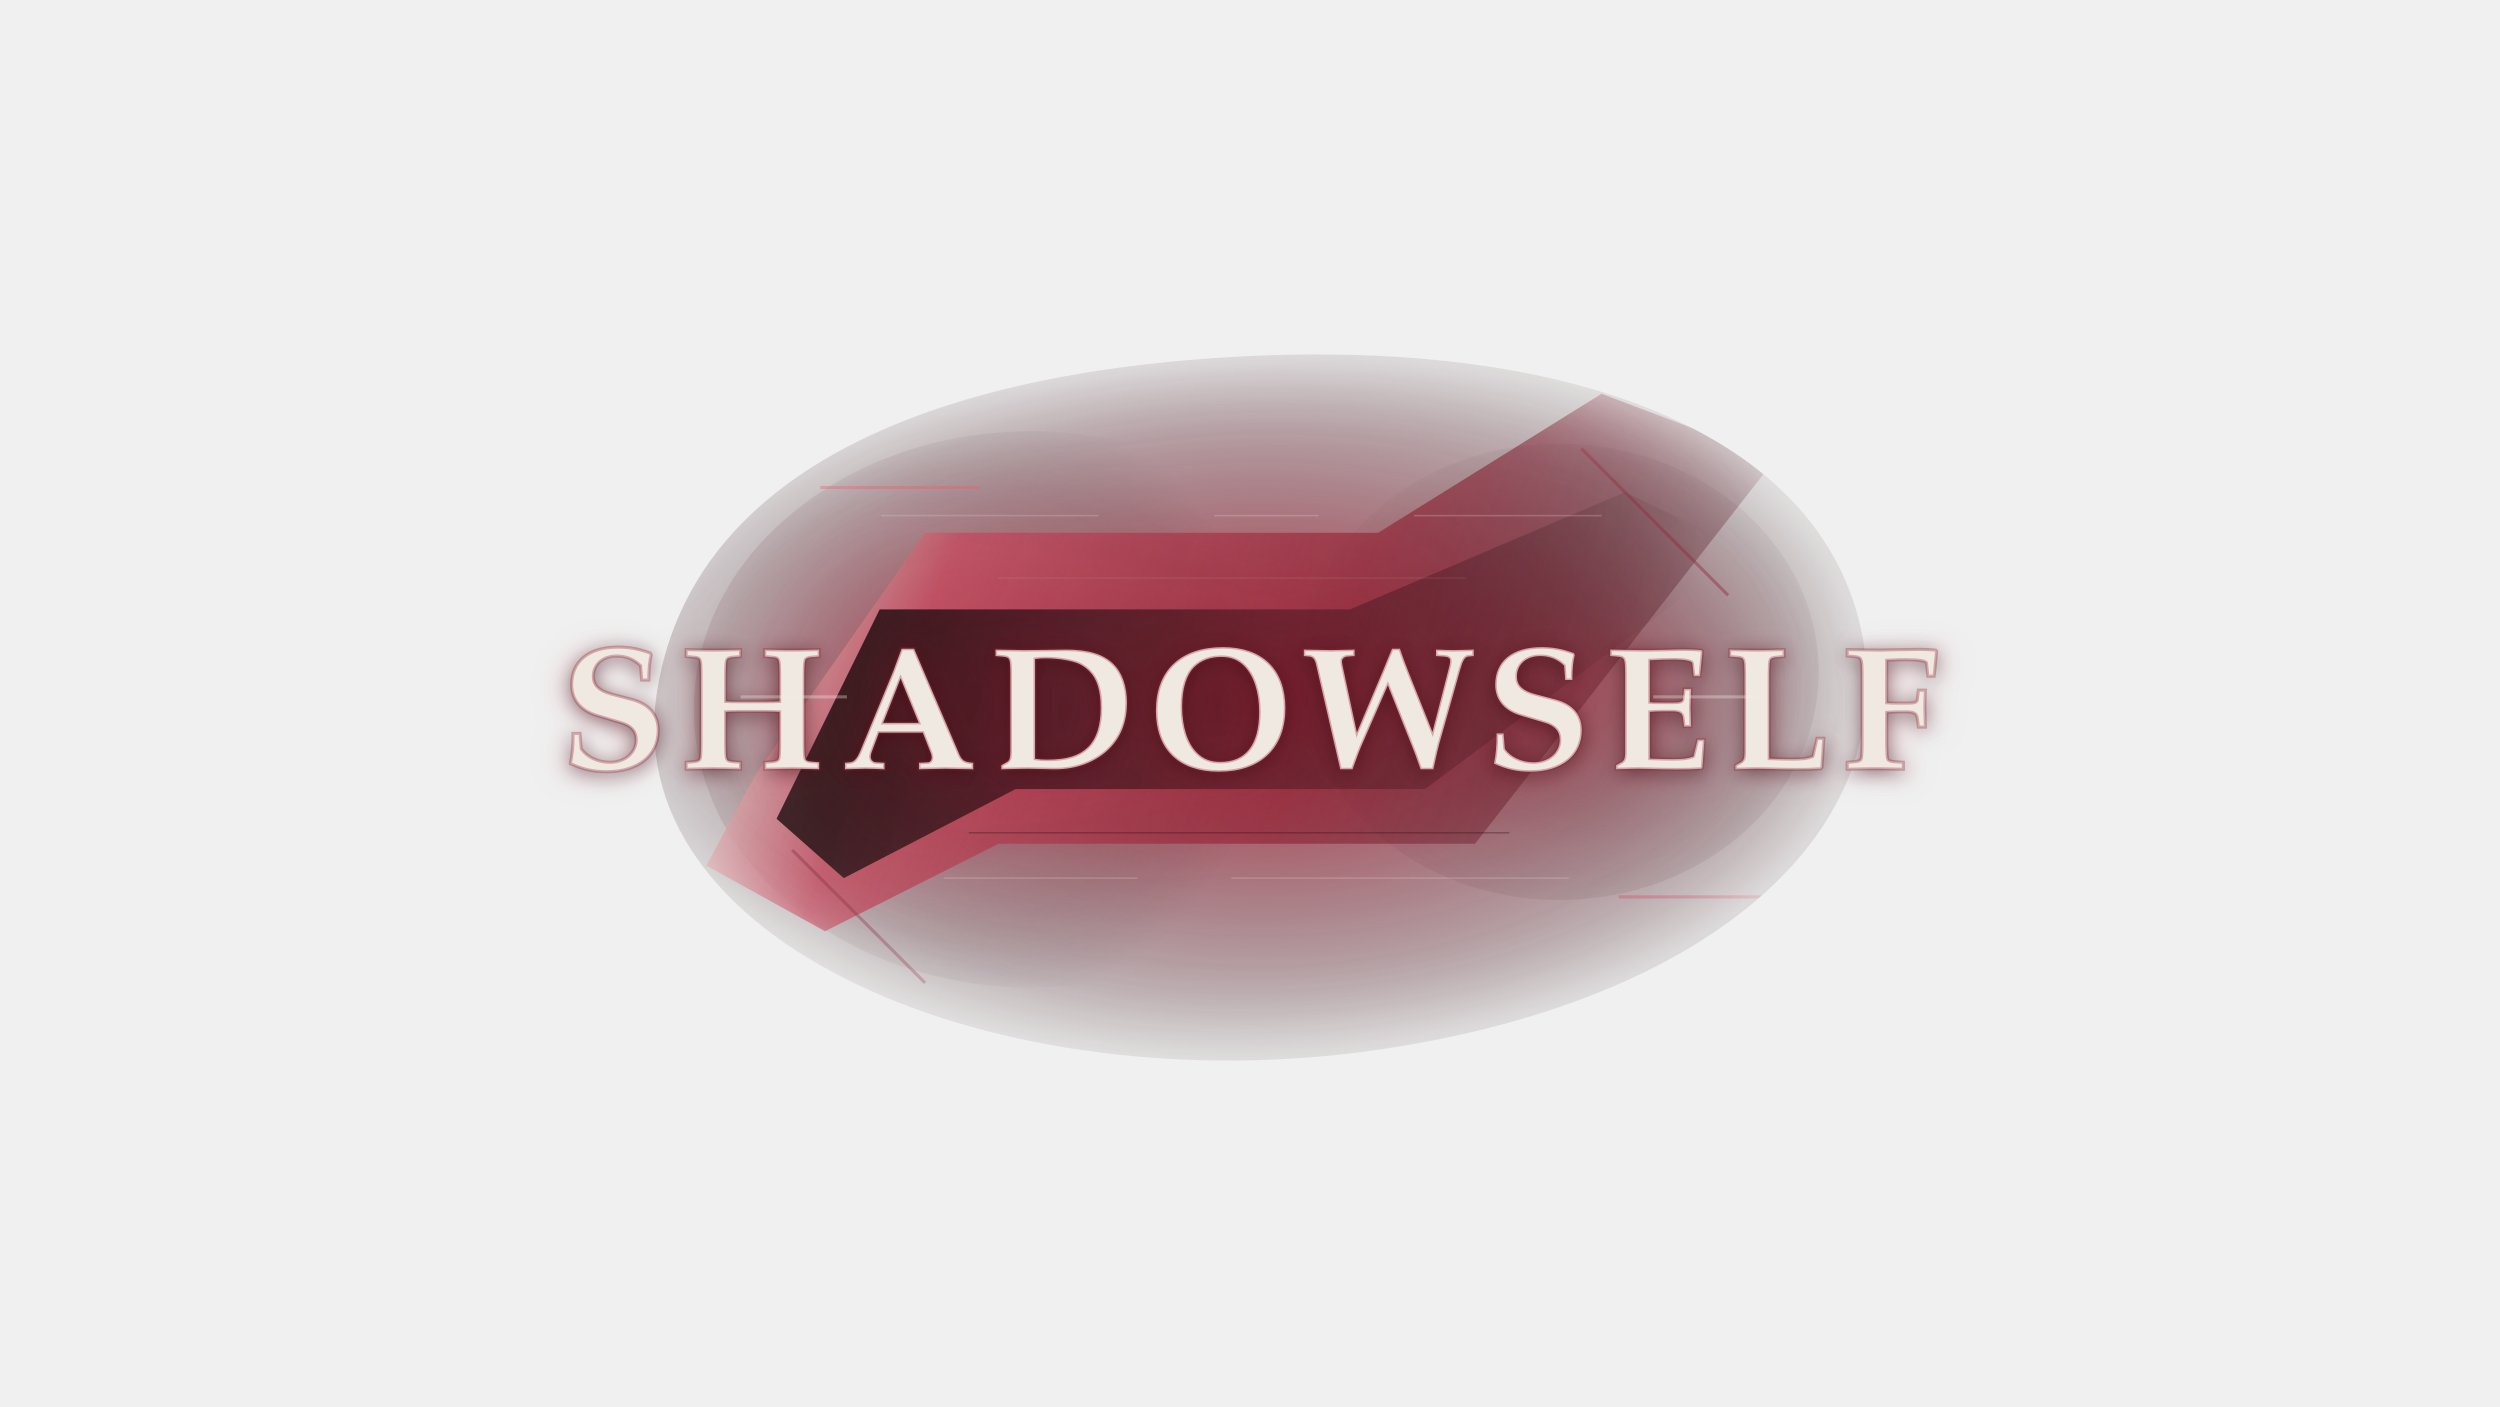
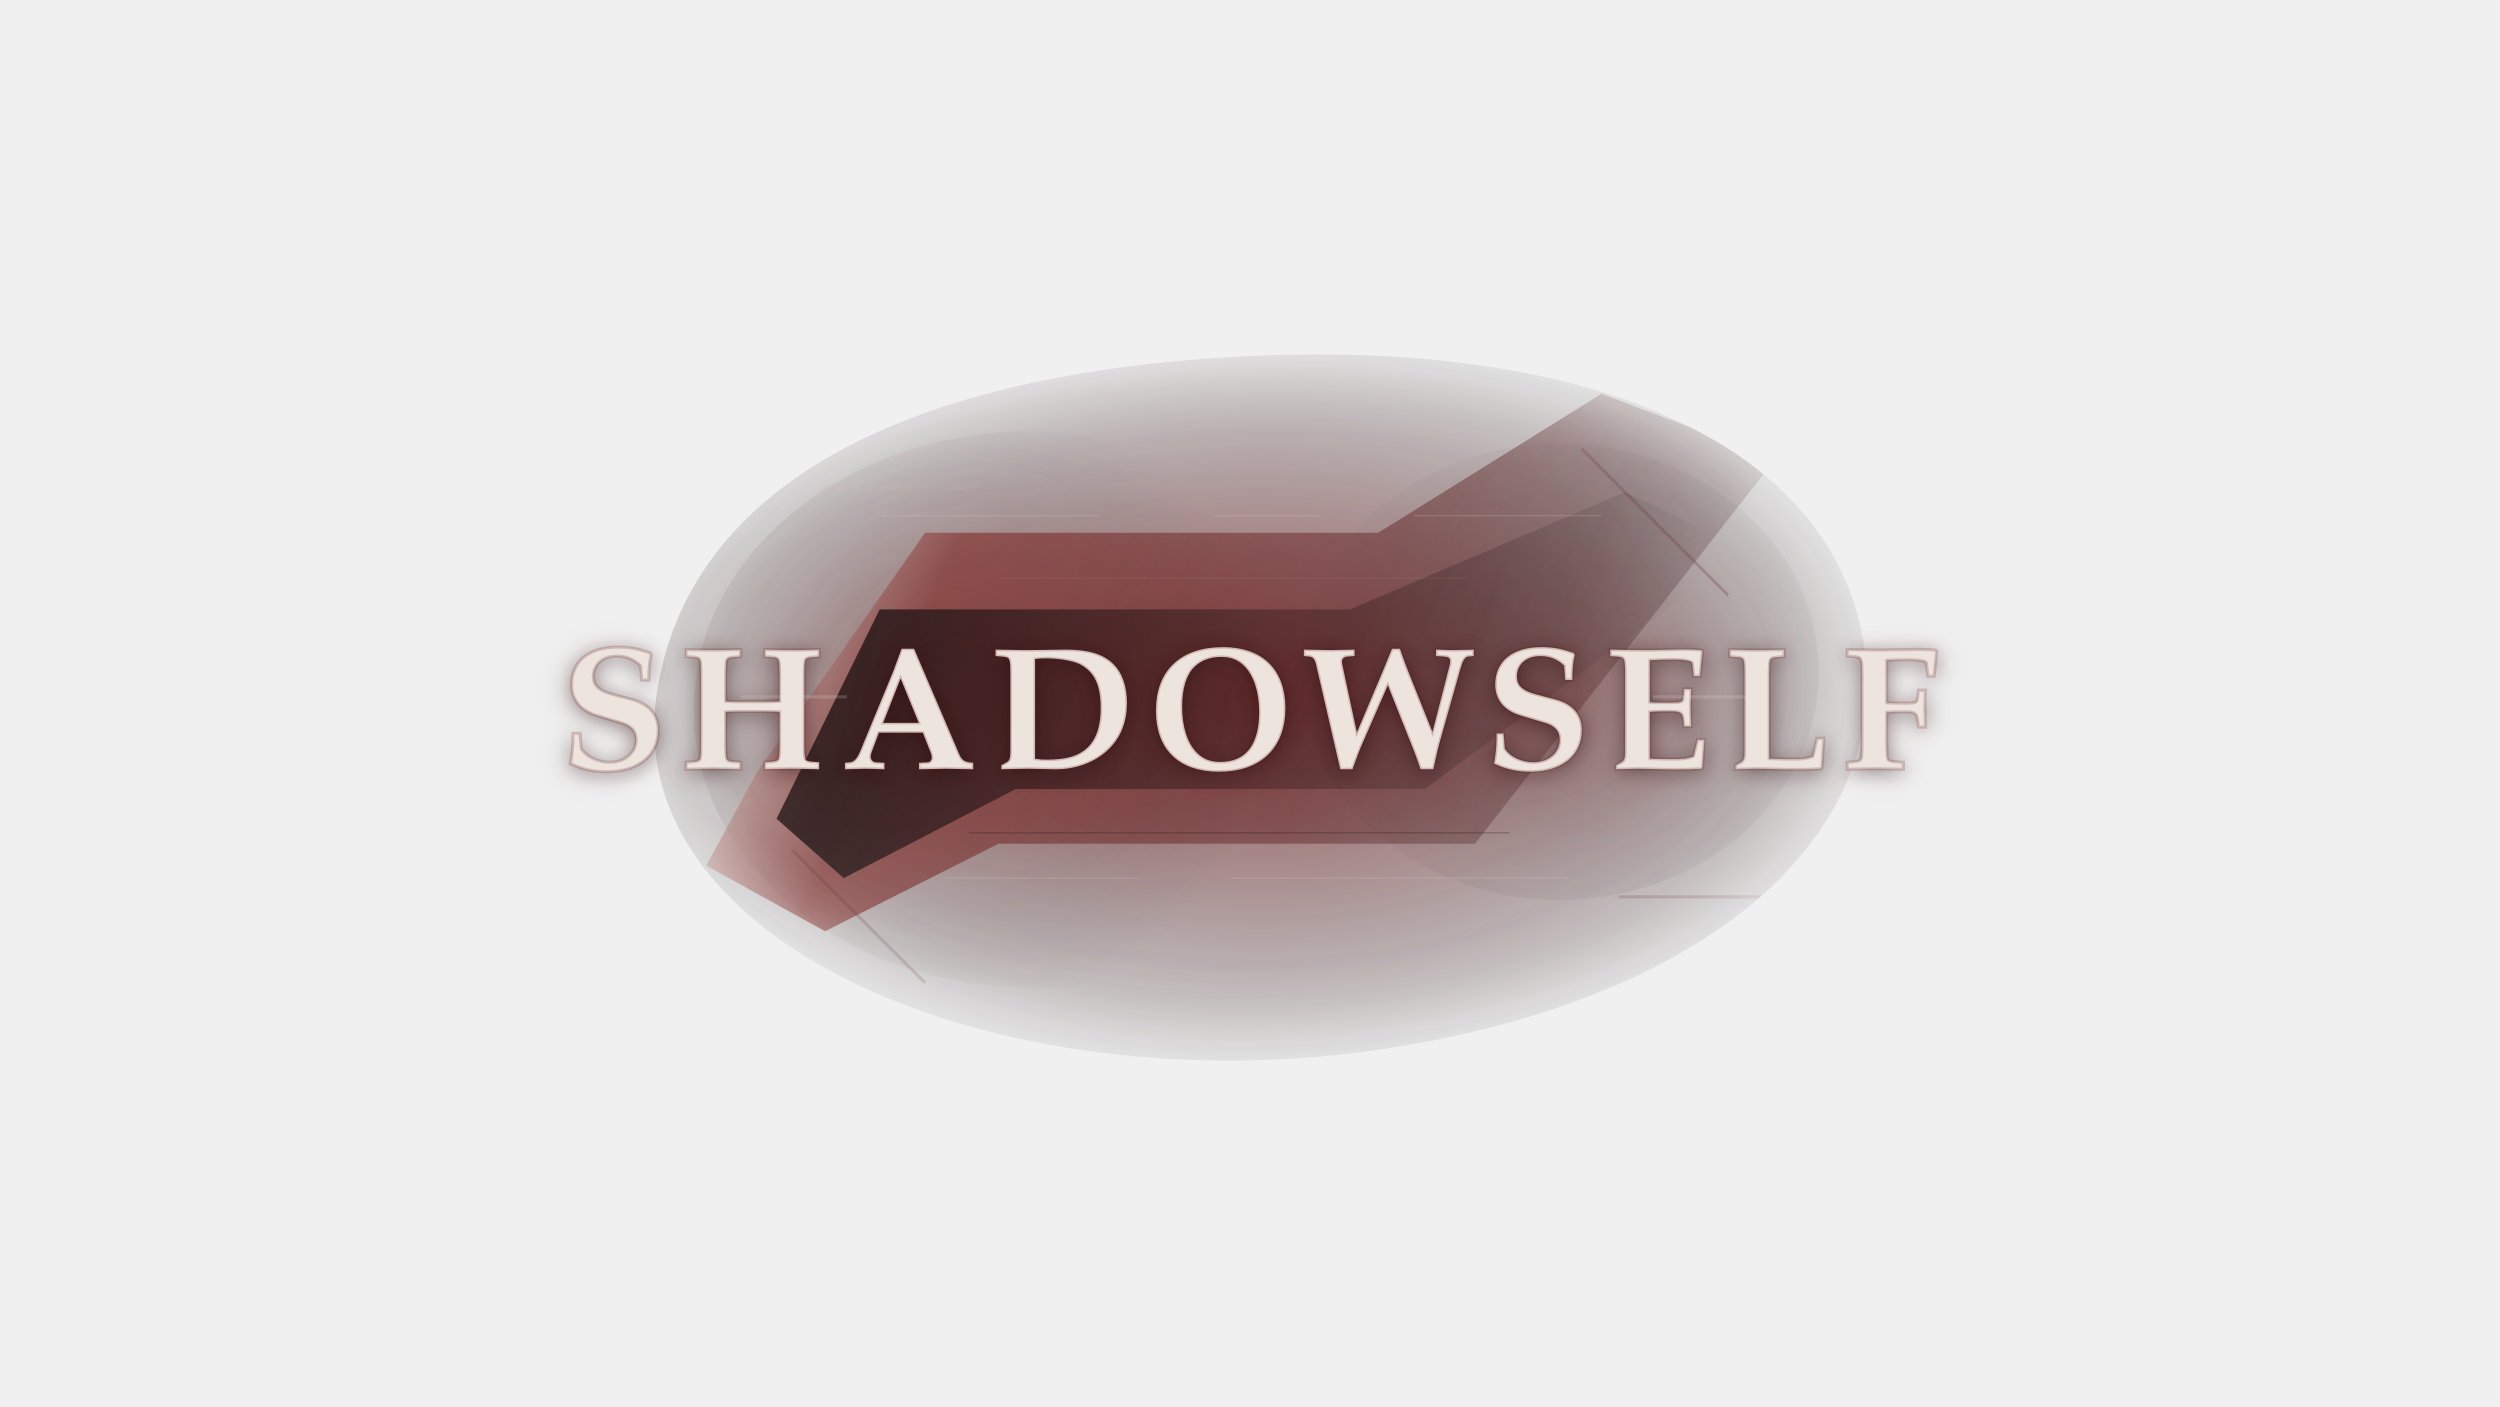
<svg xmlns="http://www.w3.org/2000/svg" width="1600" height="900" viewBox="0 0 1600 900" fill="none">
  <defs>
    <radialGradient id="bodyGlow" cx="0" cy="0" r="1" gradientUnits="userSpaceOnUse" gradientTransform="translate(808 447) rotate(90) scale(296 512)">
-       <stop offset="0" stop-color="#A51E33" stop-opacity="0.88" />
-       <stop offset="0.35" stop-color="#7B1425" stop-opacity="0.6" />
-       <stop offset="0.72" stop-color="#2E0710" stop-opacity="0.22" />
+       <stop offset="0" stop-color="#761517" stop-opacity="0.72" />
+       <stop offset="0.35" stop-color="#511012" stop-opacity="0.46" />
+       <stop offset="0.72" stop-color="#1E090A" stop-opacity="0.18" />
      <stop offset="1" stop-color="#000000" stop-opacity="0" />
    </radialGradient>
    <radialGradient id="leftBloom" cx="0" cy="0" r="1" gradientUnits="userSpaceOnUse" gradientTransform="translate(602 450) rotate(90) scale(204 212)">
-       <stop offset="0" stop-color="#C52F48" stop-opacity="0.58" />
-       <stop offset="0.55" stop-color="#761423" stop-opacity="0.18" />
+       <stop offset="0" stop-color="#6A1A18" stop-opacity="0.32" />
+       <stop offset="0.55" stop-color="#461112" stop-opacity="0.12" />
      <stop offset="1" stop-color="#000000" stop-opacity="0" />
    </radialGradient>
    <radialGradient id="rightBloom" cx="0" cy="0" r="1" gradientUnits="userSpaceOnUse" gradientTransform="translate(1015 438) rotate(90) scale(188 196)">
-       <stop offset="0" stop-color="#8E1B2E" stop-opacity="0.44" />
-       <stop offset="0.58" stop-color="#4E0C18" stop-opacity="0.12" />
+       <stop offset="0" stop-color="#5A1616" stop-opacity="0.26" />
+       <stop offset="0.58" stop-color="#341011" stop-opacity="0.08" />
      <stop offset="1" stop-color="#000000" stop-opacity="0" />
    </radialGradient>
    <linearGradient id="shardRed" x1="492" y1="314" x2="1130" y2="575" gradientUnits="userSpaceOnUse">
-       <stop offset="0" stop-color="#E8E0D9" stop-opacity="0.86" />
-       <stop offset="0.18" stop-color="#C54B5F" stop-opacity="0.92" />
-       <stop offset="0.55" stop-color="#8F1E31" stop-opacity="0.74" />
-       <stop offset="1" stop-color="#2A050E" stop-opacity="0.14" />
+       <stop offset="0" stop-color="#E0D8D1" stop-opacity="0.78" />
+       <stop offset="0.18" stop-color="#7D211E" stop-opacity="0.68" />
+       <stop offset="0.55" stop-color="#571516" stop-opacity="0.52" />
+       <stop offset="1" stop-color="#190607" stop-opacity="0.10" />
    </linearGradient>
    <linearGradient id="shardDark" x1="563" y1="390" x2="1044" y2="526" gradientUnits="userSpaceOnUse">
-       <stop offset="0" stop-color="#170306" stop-opacity="0.9" />
-       <stop offset="0.5" stop-color="#2D0710" stop-opacity="0.52" />
+       <stop offset="0" stop-color="#130405" stop-opacity="0.88" />
+       <stop offset="0.5" stop-color="#1D0809" stop-opacity="0.44" />
      <stop offset="1" stop-color="#000000" stop-opacity="0" />
-     </linearGradient>
-     <linearGradient id="typeGlow" x1="534" y1="371" x2="1093" y2="535" gradientUnits="userSpaceOnUse">
-       <stop offset="0" stop-color="#EEE7E1" stop-opacity="0.92" />
-       <stop offset="0.25" stop-color="#D9CFC8" stop-opacity="0.92" />
-       <stop offset="0.7" stop-color="#B13044" stop-opacity="0.86" />
-       <stop offset="1" stop-color="#F2EBE6" stop-opacity="0.88" />
    </linearGradient>
    <filter id="mist" x="170" y="105" width="1260" height="670" filterUnits="userSpaceOnUse" color-interpolation-filters="sRGB">
      <feGaussianBlur stdDeviation="26" />
    </filter>
    <filter id="softType" x="240" y="260" width="1120" height="340" filterUnits="userSpaceOnUse" color-interpolation-filters="sRGB">
      <feOffset dy="2" />
      <feGaussianBlur stdDeviation="6" />
-       <feColorMatrix type="matrix" values="0 0 0 0 0.2 0 0 0 0 0.02 0 0 0 0 0.05 0 0 0 0.55 0" />
+       <feColorMatrix type="matrix" values="0 0 0 0 0.14 0 0 0 0 0.02 0 0 0 0 0.03 0 0 0 0.45 0" />
      <feBlend in="SourceGraphic" />
    </filter>
    <filter id="ghost" x="220" y="180" width="1160" height="520" filterUnits="userSpaceOnUse" color-interpolation-filters="sRGB">
      <feGaussianBlur stdDeviation="10" />
    </filter>
    <mask id="ovalFadeMask">
      <rect width="1600" height="900" fill="black" />
      <g filter="url(#mist)">
        <path d="M420 446C438 318 566 243 780 229C1004 214 1167 277 1192 407C1215 531 1098 637 894 670C650 710 398 609 420 446Z" fill="white" />
        <ellipse cx="782" cy="450" rx="404" ry="216" fill="white" />
      </g>
    </mask>
    <clipPath id="softOvalClip">
      <path d="M420 446C438 318 566 243 780 229C1004 214 1167 277 1192 407C1215 531 1098 637 894 670C650 710 398 609 420 446Z" />
    </clipPath>
  </defs>
  <g mask="url(#ovalFadeMask)">
    <path d="M420 446C438 318 566 243 780 229C1004 214 1167 277 1192 407C1215 531 1098 637 894 670C650 710 398 609 420 446Z" fill="url(#bodyGlow)" />
    <ellipse cx="660" cy="454" rx="216" ry="178" fill="url(#leftBloom)" />
    <ellipse cx="998" cy="430" rx="166" ry="146" fill="url(#rightBloom)" />
-     <g clip-path="url(#softOvalClip)" opacity="0.84">
+     <g clip-path="url(#softOvalClip)" opacity="0.82">
      <path d="M484 495L592 341L882 341L1025 252L1136 294L944 540L639 540L528 596L452 554L484 495Z" fill="url(#shardRed)" />
      <path d="M563 390L864 390L1040 315L1118 352L912 505L650 505L540 562L497 524L563 390Z" fill="url(#shardDark)" />
-       <path d="M525 312L627 312" stroke="#DA6B79" stroke-opacity="0.68" stroke-width="2" />
-       <path d="M1036 574L1128 574" stroke="#D14E63" stroke-opacity="0.48" stroke-width="2" />
-       <path d="M1012 287L1106 381" stroke="#8B1A2D" stroke-opacity="0.46" stroke-width="2" />
-       <path d="M507 544L592 629" stroke="#7A1525" stroke-opacity="0.38" stroke-width="2" />
-       <path d="M639 370H938" stroke="#F6EDE7" stroke-opacity="0.08" stroke-width="1" />
-       <path d="M620 533H966" stroke="#0D0103" stroke-opacity="0.32" stroke-width="1" />
-       <g opacity="0.26">
-         <path d="M564 330H703" stroke="#E7DED8" stroke-width="1" />
-         <path d="M777 330H844" stroke="#E7DED8" stroke-width="1" />
-         <path d="M905 330H1025" stroke="#E7DED8" stroke-width="1" />
-         <path d="M604 562H728" stroke="#E7DED8" stroke-width="1" />
-         <path d="M788 562H1004" stroke="#E7DED8" stroke-width="1" />
+       <path d="M525 312L627 312" stroke="#C8BCB4" stroke-opacity="0.18" stroke-width="2" />
+       <path d="M1036 574L1128 574" stroke="#621A1A" stroke-opacity="0.22" stroke-width="2" />
+       <path d="M1012 287L1106 381" stroke="#4E1414" stroke-opacity="0.24" stroke-width="2" />
+       <path d="M507 544L592 629" stroke="#431112" stroke-opacity="0.20" stroke-width="2" />
+       <path d="M639 370H938" stroke="#F2EAE4" stroke-opacity="0.05" stroke-width="1" />
+       <path d="M620 533H966" stroke="#0D0103" stroke-opacity="0.26" stroke-width="1" />
+       <g opacity="0.18">
+         <path d="M564 330H703" stroke="#E0D6CF" stroke-width="1" />
+         <path d="M777 330H844" stroke="#E0D6CF" stroke-width="1" />
+         <path d="M905 330H1025" stroke="#E0D6CF" stroke-width="1" />
+         <path d="M604 562H728" stroke="#E0D6CF" stroke-width="1" />
+         <path d="M788 562H1004" stroke="#E0D6CF" stroke-width="1" />
      </g>
    </g>
  </g>
-   <g filter="url(#ghost)" opacity="0.18">
-     <text x="800" y="495" text-anchor="middle" fill="#C84559" font-size="114" font-family="Palatino Linotype, Book Antiqua, Palatino, serif" font-weight="700" letter-spacing="8">SHADOWSELF</text>
+   <g filter="url(#ghost)" opacity="0.10">
+     <text x="800" y="495" text-anchor="middle" fill="#5D1718" font-size="114" font-family="Palatino Linotype, Book Antiqua, Palatino, serif" font-weight="700" letter-spacing="8">SHADOWSELF</text>
  </g>
  <g filter="url(#softType)">
-     <text x="800" y="492" text-anchor="middle" fill="#F0E9E2" stroke="#922033" stroke-opacity="0.32" stroke-width="2" font-size="112" font-family="Palatino Linotype, Book Antiqua, Palatino, serif" font-weight="700" letter-spacing="8">SHADOWSELF</text>
+     <text x="800" y="492" text-anchor="middle" fill="#ECE4DD" stroke="#611617" stroke-opacity="0.20" stroke-width="2" font-size="112" font-family="Palatino Linotype, Book Antiqua, Palatino, serif" font-weight="700" letter-spacing="8">SHADOWSELF</text>
  </g>
-   <g opacity="0.34">
-     <path d="M474 446H542" stroke="#F1EAE5" stroke-width="2" />
-     <path d="M1058 446H1126" stroke="#F1EAE5" stroke-width="2" />
+   <g opacity="0.18">
+     <path d="M474 446H542" stroke="#EEE6DF" stroke-width="2" />
+     <path d="M1058 446H1126" stroke="#EEE6DF" stroke-width="2" />
  </g>
</svg>
